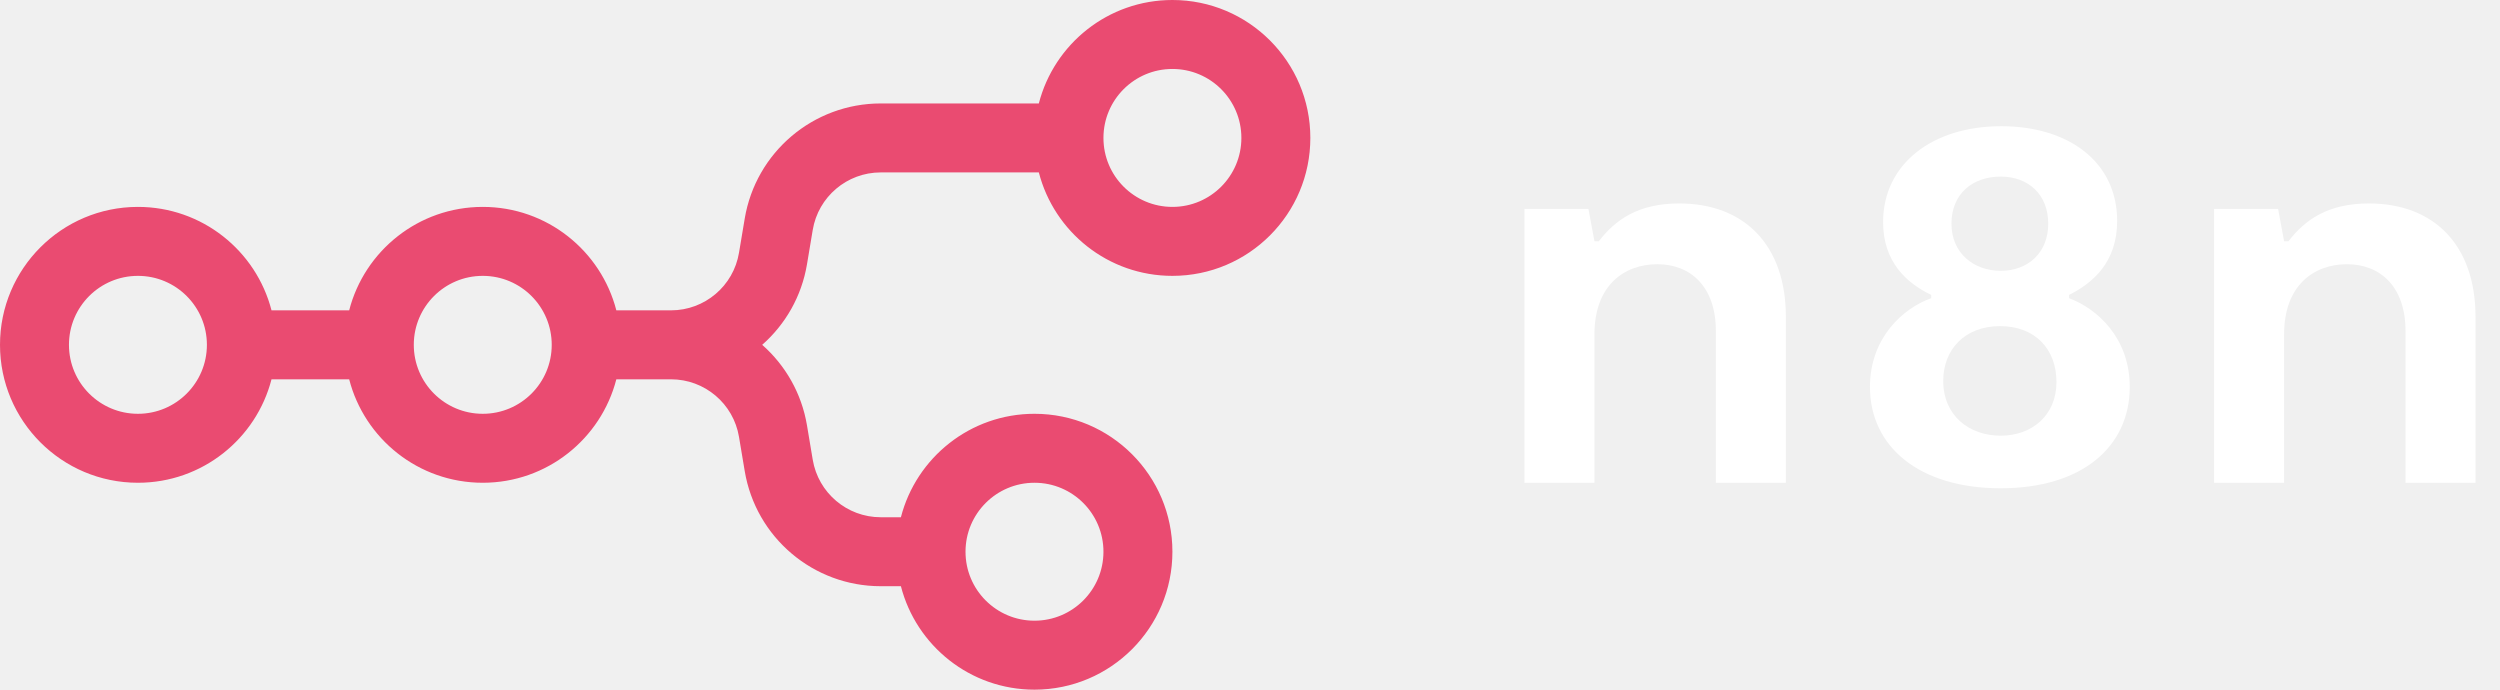
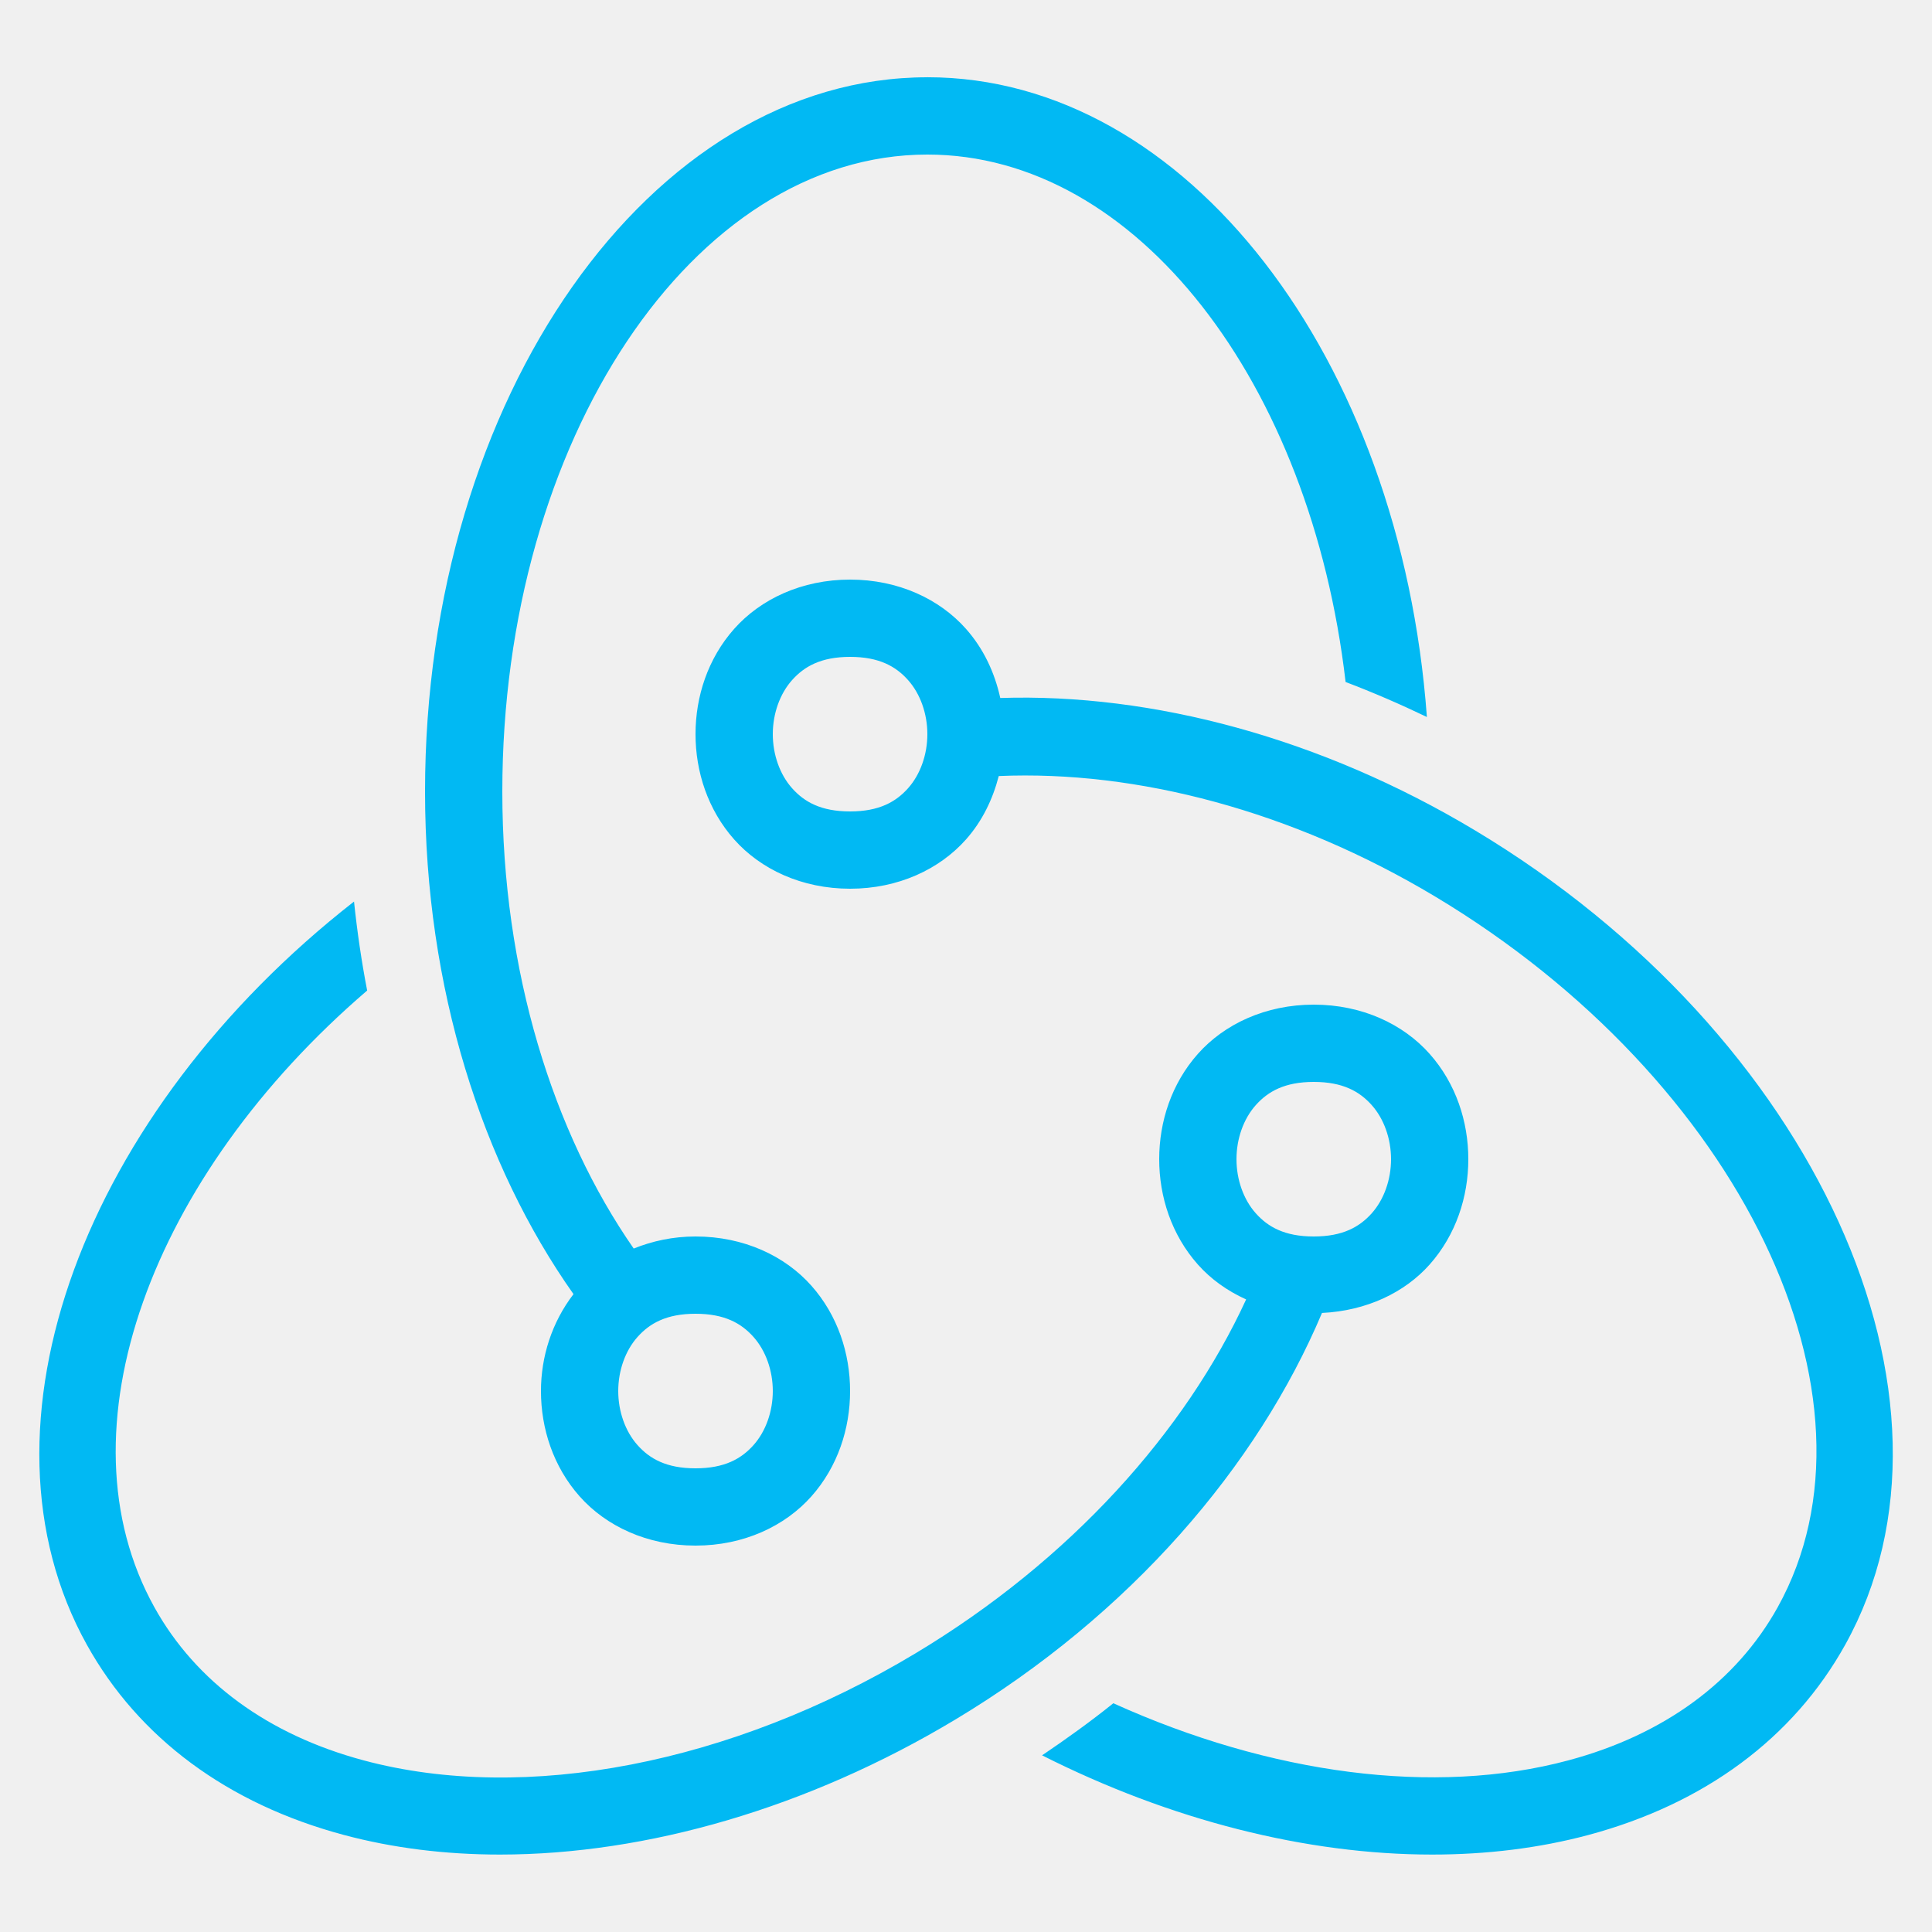
- <svg xmlns="http://www.w3.org/2000/svg" width="58" height="16" viewBox="0 0 58 16" fill="none">
-   <g clip-path="url(#clip0_1486_25927)">
-     <path fill-rule="evenodd" clip-rule="evenodd" d="M27.2 6.4C25.709 6.4 24.456 5.38 24.101 4H20.433C19.651 4 18.983 4.565 18.855 5.337L18.723 6.126C18.599 6.875 18.22 7.527 17.683 8C18.22 8.473 18.599 9.125 18.723 9.874L18.855 10.663C18.983 11.434 19.651 12 20.433 12H20.901C21.256 10.62 22.509 9.6 24 9.6C25.767 9.6 27.2 11.033 27.2 12.8C27.2 14.567 25.767 16 24 16C22.509 16 21.256 14.98 20.901 13.6H20.433C18.869 13.6 17.534 12.469 17.277 10.926L17.145 10.137C17.017 9.365 16.349 8.8 15.567 8.8H14.299C13.944 10.18 12.691 11.2 11.2 11.2C9.709 11.2 8.456 10.18 8.101 8.8H6.299C5.944 10.18 4.691 11.2 3.2 11.2C1.433 11.2 0 9.767 0 8C0 6.233 1.433 4.8 3.2 4.8C4.691 4.8 5.944 5.82 6.299 7.2H8.101C8.456 5.82 9.709 4.8 11.2 4.8C12.691 4.8 13.944 5.82 14.299 7.2H15.567C16.349 7.2 17.017 6.635 17.145 5.863L17.277 5.074C17.534 3.531 18.869 2.4 20.433 2.4H24.101C24.456 1.02 25.709 0 27.2 0C28.967 0 30.4 1.433 30.4 3.2C30.4 4.967 28.967 6.4 27.2 6.4ZM27.2 4.8C28.084 4.8 28.8 4.084 28.8 3.2C28.8 2.316 28.084 1.6 27.2 1.6C26.316 1.6 25.6 2.316 25.6 3.2C25.6 4.084 26.316 4.8 27.2 4.8ZM3.2 9.6C4.084 9.6 4.8 8.884 4.8 8C4.8 7.116 4.084 6.4 3.2 6.4C2.316 6.4 1.6 7.116 1.6 8C1.6 8.884 2.316 9.6 3.2 9.6ZM12.8 8C12.8 8.884 12.084 9.6 11.2 9.6C10.316 9.6 9.6 8.884 9.6 8C9.6 7.116 10.316 6.4 11.2 6.4C12.084 6.4 12.8 7.116 12.8 8ZM25.6 12.8C25.6 13.684 24.884 14.4 24 14.4C23.116 14.4 22.4 13.684 22.4 12.8C22.4 11.916 23.116 11.2 24 11.2C24.884 11.2 25.6 11.916 25.6 12.8Z" fill="#EA4B71" />
-     <path fill-rule="evenodd" clip-rule="evenodd" d="M48.002 6.918V6.842C48.56 6.562 49.118 6.08 49.118 5.126C49.118 3.754 47.989 2.928 46.428 2.928C44.83 2.928 43.688 3.805 43.688 5.152C43.688 6.067 44.221 6.562 44.804 6.842V6.918C44.157 7.147 43.383 7.833 43.383 8.977C43.383 10.362 44.525 11.328 46.416 11.328C48.306 11.328 49.41 10.362 49.41 8.977C49.41 7.833 48.649 7.16 48.002 6.918ZM46.416 4.097C47.05 4.097 47.519 4.504 47.519 5.19C47.519 5.876 47.037 6.283 46.416 6.283C45.794 6.283 45.274 5.876 45.274 5.19C45.274 4.491 45.769 4.097 46.416 4.097ZM46.416 10.108C45.68 10.108 45.083 9.638 45.083 8.837C45.083 8.113 45.578 7.566 46.403 7.566C47.215 7.566 47.71 8.1 47.71 8.863C47.71 9.638 47.139 10.108 46.416 10.108Z" fill="white" />
-     <path d="M51.367 11.201H52.991V7.757C52.991 6.626 53.676 6.13 54.45 6.13C55.212 6.13 55.808 6.639 55.808 7.681V11.201H57.432V7.35C57.432 5.686 56.468 4.72 54.958 4.72C54.006 4.72 53.473 5.101 53.093 5.597H52.991L52.852 4.847H51.367V11.201Z" fill="white" />
-     <path d="M36.991 11.201H35.367V4.847H36.852L36.991 5.597H37.093C37.473 5.101 38.006 4.72 38.958 4.72C40.468 4.72 41.432 5.686 41.432 7.35V11.201H39.808V7.681C39.808 6.639 39.212 6.13 38.45 6.13C37.676 6.13 36.991 6.626 36.991 7.757V11.201Z" fill="white" />
+ <svg xmlns="http://www.w3.org/2000/svg" viewBox="0,0,256,256" width="50px" height="50px">
+   <g fill="#01b9f3" fill-rule="nonzero" stroke="none" stroke-width="1" stroke-linecap="butt" stroke-linejoin="miter" stroke-miterlimit="10" stroke-dasharray="" stroke-dashoffset="0" font-family="none" font-weight="none" font-size="none" text-anchor="none" style="mix-blend-mode: normal">
+     <g transform="scale(5.12,5.12)">
+       <path d="M24,2c-7.168,0 -13,8.292 -13,18.486c0,5.095 1.485,9.668 3.842,13.006c-0.563,0.734 -0.842,1.623 -0.842,2.508c0,0.972 0.319,1.958 1.002,2.727c0.683,0.769 1.748,1.273 2.998,1.273c1.25,0 2.315,-0.505 2.998,-1.273c0.683,-0.769 1.002,-1.754 1.002,-2.727c0,-0.972 -0.319,-1.958 -1.002,-2.727c-0.683,-0.769 -1.748,-1.273 -2.998,-1.273c-0.582,0 -1.118,0.118 -1.6,0.312c-2.083,-2.995 -3.4,-7.168 -3.4,-11.826c0,-9.091 4.935,-16.486 11,-16.486c5.419,0 9.923,5.909 10.824,13.65c0.707,0.269 1.409,0.572 2.104,0.906c-0.681,-9.29 -6.218,-16.557 -12.928,-16.557zM22,15c-1.25,0 -2.315,0.505 -2.998,1.273c-0.683,0.769 -1.002,1.754 -1.002,2.727c0,0.972 0.319,1.958 1.002,2.727c0.683,0.769 1.748,1.273 2.998,1.273c1.25,0 2.315,-0.505 2.998,-1.273c0.427,-0.48 0.696,-1.049 0.85,-1.643c3.578,-0.154 7.598,0.903 11.295,3.119c7.894,4.732 11.87,12.984 8.863,18.393c-1.074,1.931 -2.949,3.302 -5.42,3.963c-3.462,0.928 -7.714,0.357 -11.773,-1.479c-0.586,0.471 -1.206,0.917 -1.844,1.348c3.325,1.679 6.844,2.568 10.094,2.568c1.411,0 2.771,-0.166 4.041,-0.506c3.007,-0.805 5.307,-2.508 6.65,-4.924c3.524,-6.342 -0.775,-15.797 -9.584,-21.078c-3.976,-2.385 -8.344,-3.552 -12.283,-3.424c-0.143,-0.648 -0.426,-1.27 -0.889,-1.791c-0.683,-0.769 -1.748,-1.273 -2.998,-1.273zM22,17c0.75,0 1.185,0.245 1.502,0.602c0.317,0.356 0.498,0.871 0.498,1.398c0,0.528 -0.181,1.042 -0.498,1.398c-0.317,0.356 -0.752,0.602 -1.502,0.602c-0.75,0 -1.185,-0.245 -1.502,-0.602c-0.317,-0.356 -0.498,-0.871 -0.498,-1.398c0,-0.528 0.181,-1.042 0.498,-1.398c0.317,-0.356 0.752,-0.602 1.502,-0.602zM9.162,23.332c-6.964,5.44 -10.06,13.574 -6.914,19.234c1.343,2.416 3.643,4.117 6.65,4.922c1.271,0.34 2.63,0.508 4.041,0.508c3.8,0 7.972,-1.208 11.768,-3.484c4.556,-2.731 7.837,-6.579 9.506,-10.533c1.155,-0.055 2.142,-0.529 2.785,-1.252c0.683,-0.769 1.002,-1.754 1.002,-2.727c0,-0.972 -0.319,-1.958 -1.002,-2.727c-0.683,-0.769 -1.748,-1.273 -2.998,-1.273c-1.25,0 -2.315,0.505 -2.998,1.273c-0.683,0.769 -1.002,1.754 -1.002,2.727c0,0.972 0.319,1.958 1.002,2.727c0.332,0.374 0.758,0.681 1.248,0.902c-1.568,3.409 -4.535,6.748 -8.572,9.168c-4.75,2.849 -10.082,3.882 -14.264,2.762c-2.472,-0.662 -4.345,-2.032 -5.418,-3.963c-2.542,-4.573 -0.081,-11.168 5.506,-15.961c-0.145,-0.751 -0.258,-1.521 -0.34,-2.303zM34,28c0.75,0 1.185,0.245 1.502,0.602c0.317,0.356 0.498,0.871 0.498,1.398c0,0.528 -0.181,1.042 -0.498,1.398c-0.317,0.356 -0.752,0.602 -1.502,0.602c-0.75,0 -1.185,-0.245 -1.502,-0.602c-0.317,-0.356 -0.498,-0.871 -0.498,-1.398c0,-0.528 0.181,-1.042 0.498,-1.398c0.317,-0.356 0.752,-0.602 1.502,-0.602zM18,34c0.75,0 1.185,0.245 1.502,0.602c0.317,0.356 0.498,0.871 0.498,1.398c0,0.528 -0.181,1.042 -0.498,1.398c-0.317,0.356 -0.752,0.602 -1.502,0.602c-0.75,0 -1.185,-0.245 -1.502,-0.602c-0.317,-0.356 -0.498,-0.871 -0.498,-1.398c0,-0.528 0.181,-1.042 0.498,-1.398c0.317,-0.356 0.752,-0.602 1.502,-0.602z" />
+     </g>
  </g>
-   <defs>
-     <clipPath id="clip0_1486_25927">
-       <rect width="58" height="16" fill="white" />
-     </clipPath>
-   </defs>
</svg>
